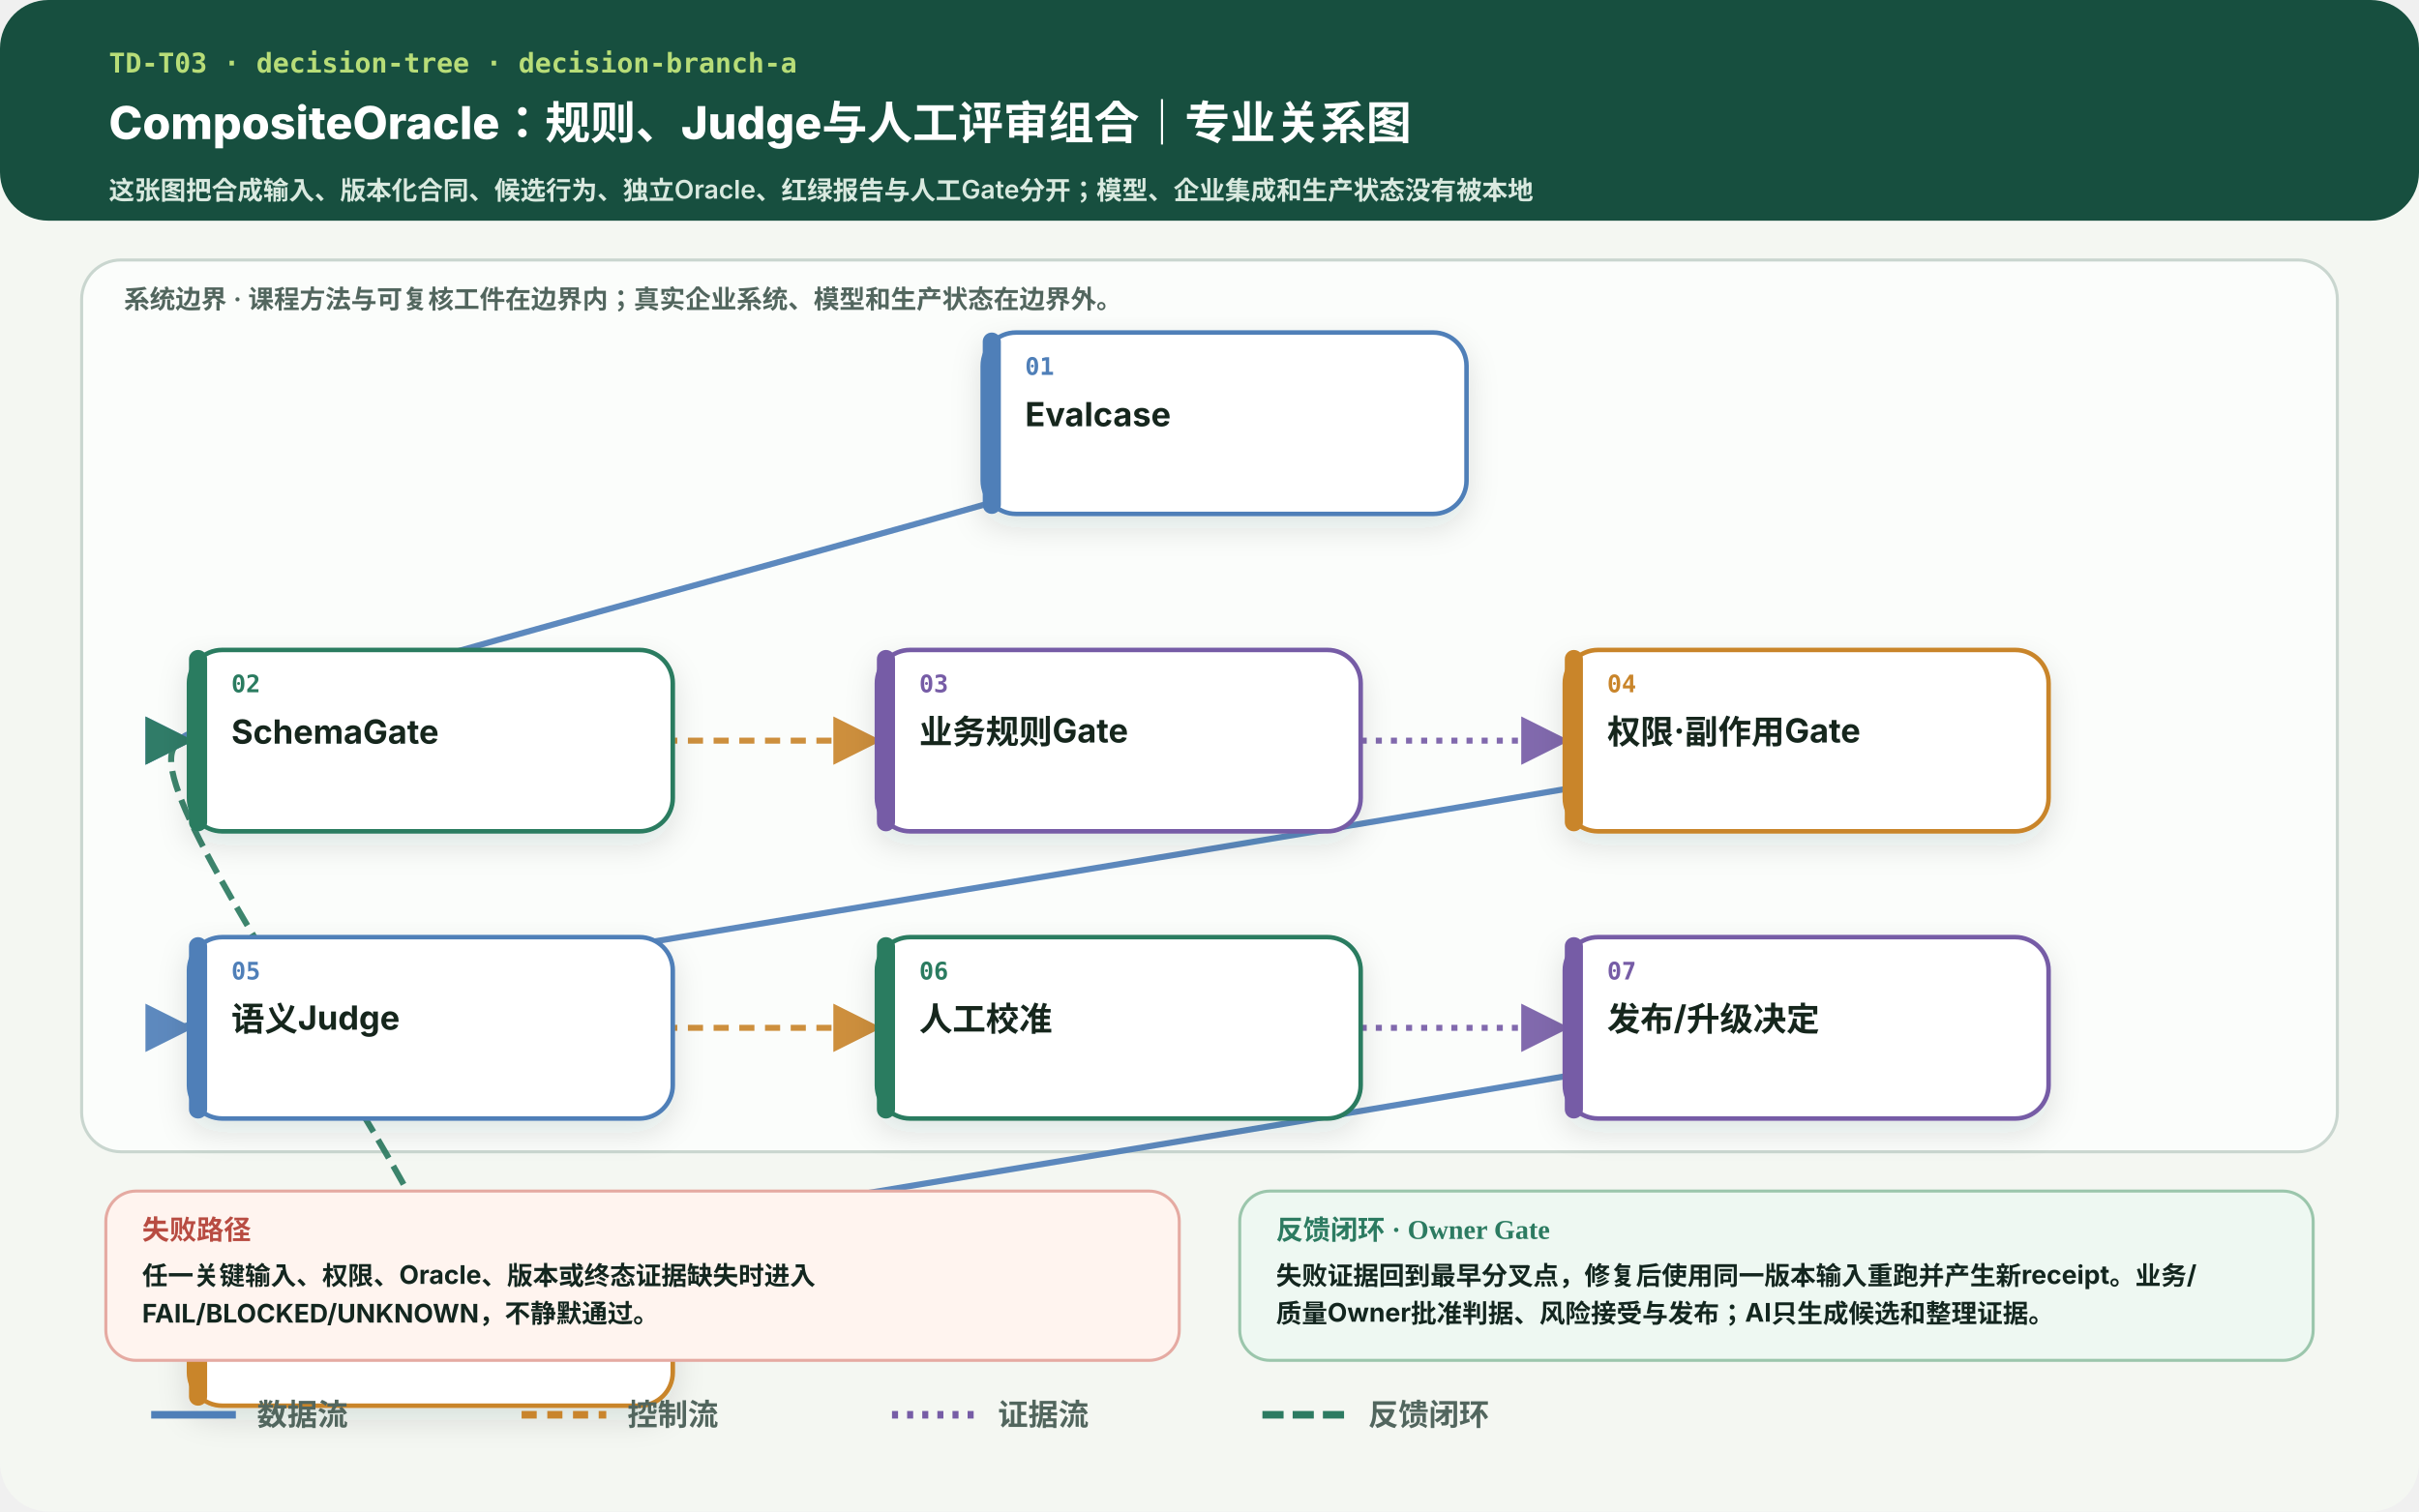
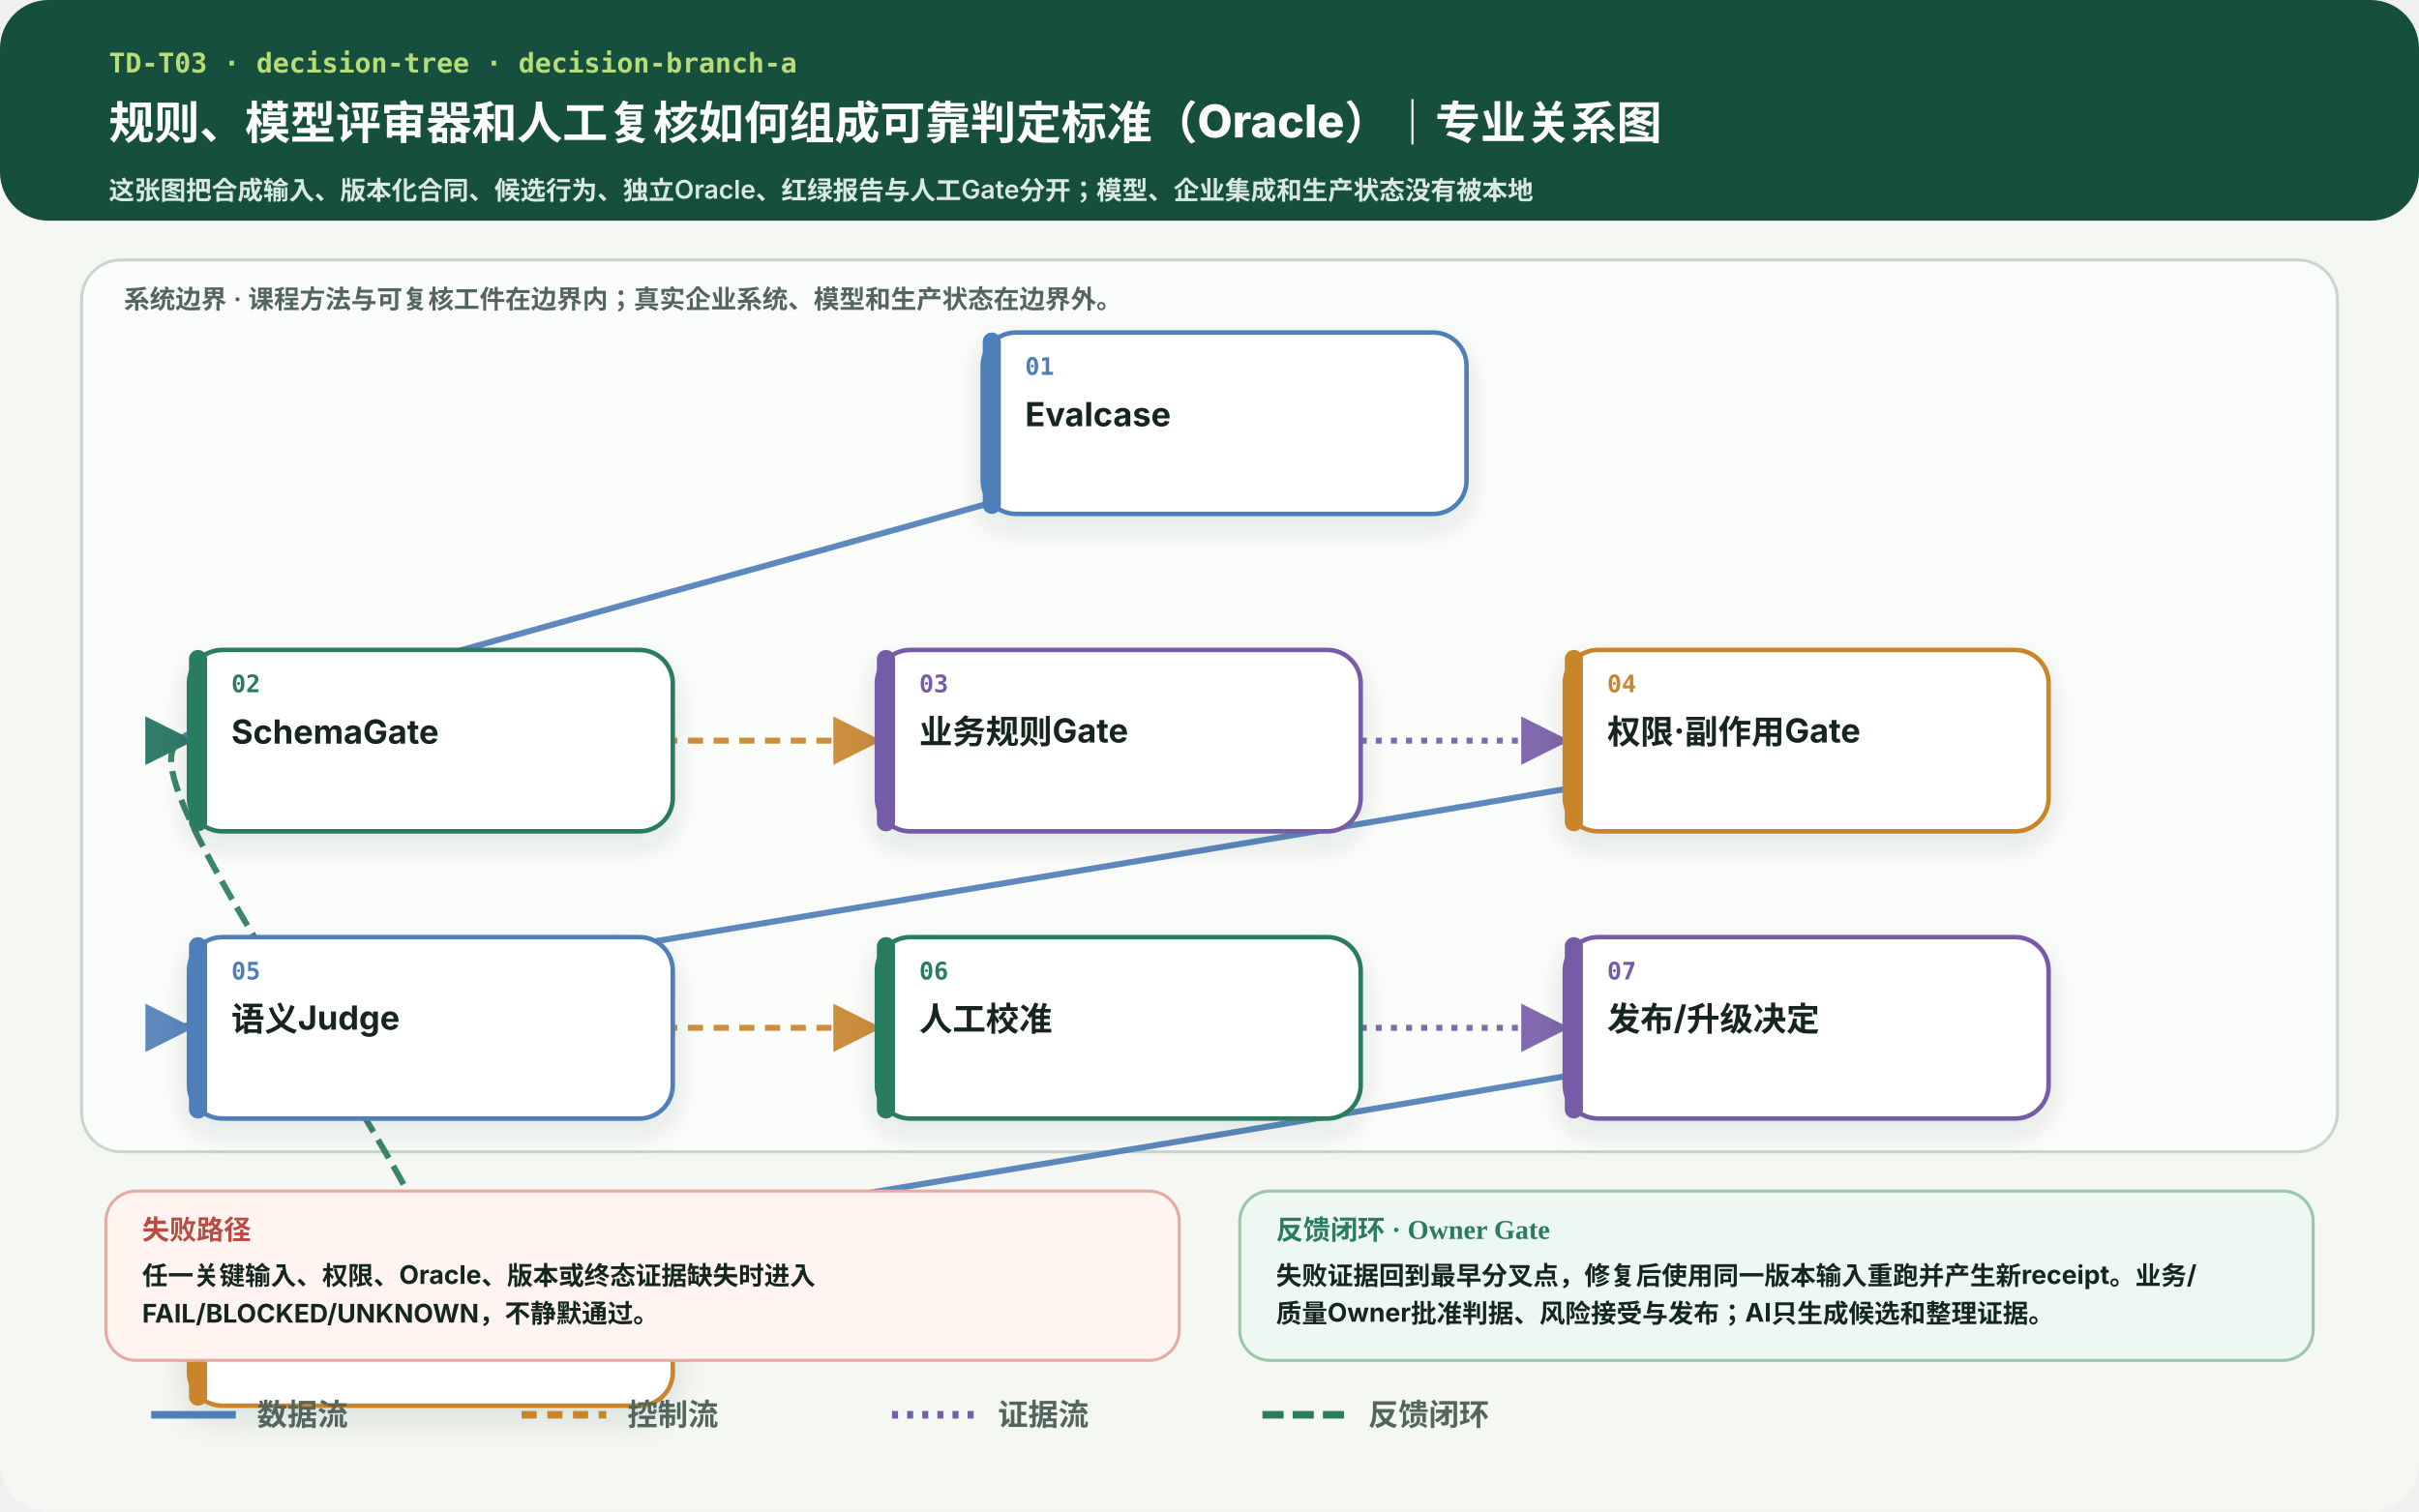
<svg xmlns="http://www.w3.org/2000/svg" role="img" aria-labelledby="title desc" viewBox="0 0 1600 1000" width="1600" height="1000">
  <defs>
    <filter id="shadow" x="-15%" y="-15%" width="130%" height="140%">
      <feDropShadow dx="0" dy="8" stdDeviation="10" flood-color="#173f32" flood-opacity="0.12" />
    </filter>
    <marker id="arrow-data" viewBox="0 0 10 10" refX="9" refY="5" markerWidth="8" markerHeight="8" orient="auto-start-reverse">
      <path d="M 0 0 L 10 5 L 0 10 z" fill="#4f7fb8" />
    </marker>
    <marker id="arrow-control" viewBox="0 0 10 10" refX="9" refY="5" markerWidth="8" markerHeight="8" orient="auto-start-reverse">
      <path d="M 0 0 L 10 5 L 0 10 z" fill="#c9852c" />
    </marker>
    <marker id="arrow-evidence" viewBox="0 0 10 10" refX="9" refY="5" markerWidth="8" markerHeight="8" orient="auto-start-reverse">
      <path d="M 0 0 L 10 5 L 0 10 z" fill="#765ca6" />
    </marker>
    <marker id="arrow-feedback" viewBox="0 0 10 10" refX="9" refY="5" markerWidth="8" markerHeight="8" orient="auto-start-reverse">
      <path d="M 0 0 L 10 5 L 0 10 z" fill="#2c7b61" />
    </marker>
  </defs>
  <rect width="1600" height="1000" rx="32" fill="#f4f7f2" />
  <rect x="0" y="0" width="1600" height="146" rx="32" fill="#174f3f" />
  <text x="72" y="48" font-family="ui-monospace,SFMono-Regular,Menlo,monospace" font-size="18" font-weight="800" fill="#b8dd78">TD-T03 · decision-tree · decision-branch-a</text>
-   <text x="72" y="92" text-anchor="start" font-family="-apple-system,BlinkMacSystemFont,'Segoe UI','PingFang SC',sans-serif" font-size="30" font-weight="800" fill="#ffffff">CompositeOracle：规则、Judge与人工评审组合｜专业关系图</text>
+   <text x="72" y="92" text-anchor="start" font-family="-apple-system,BlinkMacSystemFont,'Segoe UI','PingFang SC',sans-serif" font-size="30" font-weight="800" fill="#ffffff">规则、模型评审器和人工复核如何组成可靠判定标准（Oracle）｜专业关系图</text>
  <text x="72" y="132" text-anchor="start" font-family="-apple-system,BlinkMacSystemFont,'Segoe UI','PingFang SC',sans-serif" font-size="17" font-weight="600" fill="#d9e9df">这张图把合成输入、版本化合同、候选行为、独立Oracle、红绿报告与人工Gate分开；模型、企业集成和生产状态没有被本地</text>
  <rect x="54" y="172" width="1492" height="590" rx="26" fill="#fbfdfb" stroke="#c9d6cf" stroke-width="2" />
  <text x="82" y="204" font-size="17" font-weight="800" fill="#52665e">系统边界 · 课程方法与可复核工件在边界内；真实企业系统、模型和生产状态在边界外。</text>
  <path d="M 810 280 C 885 280, 50 490, 125 490" fill="none" stroke="#4f7fb8" stroke-width="4" stroke-dasharray="" marker-end="url(#arrow-data)" opacity="0.92" />
  <path d="M 285 490 C 360 490, 505 490, 580 490" fill="none" stroke="#c9852c" stroke-width="4" stroke-dasharray="10 7" marker-end="url(#arrow-control)" opacity="0.92" />
  <path d="M 740 490 C 815 490, 960 490, 1035 490" fill="none" stroke="#765ca6" stroke-width="4" stroke-dasharray="4 6" marker-end="url(#arrow-evidence)" opacity="0.92" />
  <path d="M 1195 490 C 1270 490, 50 680, 125 680" fill="none" stroke="#4f7fb8" stroke-width="4" stroke-dasharray="" marker-end="url(#arrow-data)" opacity="0.92" />
  <path d="M 285 680 C 360 680, 505 680, 580 680" fill="none" stroke="#c9852c" stroke-width="4" stroke-dasharray="10 7" marker-end="url(#arrow-control)" opacity="0.92" />
  <path d="M 740 680 C 815 680, 960 680, 1035 680" fill="none" stroke="#765ca6" stroke-width="4" stroke-dasharray="4 6" marker-end="url(#arrow-evidence)" opacity="0.92" />
  <path d="M 1195 680 C 1270 680, 50 870, 125 870" fill="none" stroke="#4f7fb8" stroke-width="4" stroke-dasharray="" marker-end="url(#arrow-data)" opacity="0.92" />
  <path d="M 285 870 C 360 870, 50 490, 125 490" fill="none" stroke="#2c7b61" stroke-width="4" stroke-dasharray="14 6" marker-end="url(#arrow-feedback)" opacity="0.92" />
  <g filter="url(#shadow)">
    <rect x="650" y="220" width="320" height="120" rx="22" fill="#ffffff" stroke="#4f7fb8" stroke-width="3" />
    <rect x="650" y="220" width="12" height="120" rx="6" fill="#4f7fb8" />
    <text x="678" y="248" font-family="ui-monospace,SFMono-Regular,Menlo,monospace" font-size="16" font-weight="800" fill="#4f7fb8">01</text>
    <text x="678" y="282" text-anchor="start" font-family="-apple-system,BlinkMacSystemFont,'Segoe UI','PingFang SC',sans-serif" font-size="22" font-weight="700" fill="#13261f">Evalcase</text>
  </g>
  <g filter="url(#shadow)">
    <rect x="125" y="430" width="320" height="120" rx="22" fill="#ffffff" stroke="#2c7b61" stroke-width="3" />
    <rect x="125" y="430" width="12" height="120" rx="6" fill="#2c7b61" />
    <text x="153" y="458" font-family="ui-monospace,SFMono-Regular,Menlo,monospace" font-size="16" font-weight="800" fill="#2c7b61">02</text>
    <text x="153" y="492" text-anchor="start" font-family="-apple-system,BlinkMacSystemFont,'Segoe UI','PingFang SC',sans-serif" font-size="22" font-weight="700" fill="#13261f">SchemaGate</text>
  </g>
  <g filter="url(#shadow)">
    <rect x="580" y="430" width="320" height="120" rx="22" fill="#ffffff" stroke="#765ca6" stroke-width="3" />
    <rect x="580" y="430" width="12" height="120" rx="6" fill="#765ca6" />
    <text x="608" y="458" font-family="ui-monospace,SFMono-Regular,Menlo,monospace" font-size="16" font-weight="800" fill="#765ca6">03</text>
    <text x="608" y="492" text-anchor="start" font-family="-apple-system,BlinkMacSystemFont,'Segoe UI','PingFang SC',sans-serif" font-size="22" font-weight="700" fill="#13261f">业务规则Gate</text>
  </g>
  <g filter="url(#shadow)">
    <rect x="1035" y="430" width="320" height="120" rx="22" fill="#ffffff" stroke="#c9852c" stroke-width="3" />
    <rect x="1035" y="430" width="12" height="120" rx="6" fill="#c9852c" />
    <text x="1063" y="458" font-family="ui-monospace,SFMono-Regular,Menlo,monospace" font-size="16" font-weight="800" fill="#c9852c">04</text>
    <text x="1063" y="492" text-anchor="start" font-family="-apple-system,BlinkMacSystemFont,'Segoe UI','PingFang SC',sans-serif" font-size="22" font-weight="700" fill="#13261f">权限·副作用Gate</text>
  </g>
  <g filter="url(#shadow)">
    <rect x="125" y="620" width="320" height="120" rx="22" fill="#ffffff" stroke="#4f7fb8" stroke-width="3" />
    <rect x="125" y="620" width="12" height="120" rx="6" fill="#4f7fb8" />
    <text x="153" y="648" font-family="ui-monospace,SFMono-Regular,Menlo,monospace" font-size="16" font-weight="800" fill="#4f7fb8">05</text>
    <text x="153" y="682" text-anchor="start" font-family="-apple-system,BlinkMacSystemFont,'Segoe UI','PingFang SC',sans-serif" font-size="22" font-weight="700" fill="#13261f">语义Judge</text>
  </g>
  <g filter="url(#shadow)">
    <rect x="580" y="620" width="320" height="120" rx="22" fill="#ffffff" stroke="#2c7b61" stroke-width="3" />
    <rect x="580" y="620" width="12" height="120" rx="6" fill="#2c7b61" />
    <text x="608" y="648" font-family="ui-monospace,SFMono-Regular,Menlo,monospace" font-size="16" font-weight="800" fill="#2c7b61">06</text>
    <text x="608" y="682" text-anchor="start" font-family="-apple-system,BlinkMacSystemFont,'Segoe UI','PingFang SC',sans-serif" font-size="22" font-weight="700" fill="#13261f">人工校准</text>
  </g>
  <g filter="url(#shadow)">
    <rect x="1035" y="620" width="320" height="120" rx="22" fill="#ffffff" stroke="#765ca6" stroke-width="3" />
    <rect x="1035" y="620" width="12" height="120" rx="6" fill="#765ca6" />
    <text x="1063" y="648" font-family="ui-monospace,SFMono-Regular,Menlo,monospace" font-size="16" font-weight="800" fill="#765ca6">07</text>
    <text x="1063" y="682" text-anchor="start" font-family="-apple-system,BlinkMacSystemFont,'Segoe UI','PingFang SC',sans-serif" font-size="22" font-weight="700" fill="#13261f">发布/升级决定</text>
  </g>
  <g filter="url(#shadow)">
    <rect x="125" y="810" width="320" height="120" rx="22" fill="#ffffff" stroke="#c9852c" stroke-width="3" />
    <rect x="125" y="810" width="12" height="120" rx="6" fill="#c9852c" />
    <text x="153" y="838" font-family="ui-monospace,SFMono-Regular,Menlo,monospace" font-size="16" font-weight="800" fill="#c9852c">08</text>
    <text x="153" y="872" text-anchor="start" font-family="-apple-system,BlinkMacSystemFont,'Segoe UI','PingFang SC',sans-serif" font-size="22" font-weight="700" fill="#13261f">版本化输入</text>
  </g>
  <g transform="translate(70 788)">
    <rect width="710" height="112" rx="20" fill="#fff4ef" stroke="#e5aaa2" stroke-width="2" />
    <text x="24" y="32" font-size="18" font-weight="900" fill="#b84c42">失败路径</text>
    <text x="24" y="62" text-anchor="start" font-family="-apple-system,BlinkMacSystemFont,'Segoe UI','PingFang SC',sans-serif" font-size="17" font-weight="650" fill="#13261f">任一关键输入、权限、Oracle、版本或终态证据缺失时进入</text>
    <text x="24" y="87" text-anchor="start" font-family="-apple-system,BlinkMacSystemFont,'Segoe UI','PingFang SC',sans-serif" font-size="17" font-weight="650" fill="#13261f">FAIL/BLOCKED/UNKNOWN，不静默通过。</text>
  </g>
  <g transform="translate(820 788)">
    <rect width="710" height="112" rx="20" fill="#eef8f2" stroke="#9bc6ac" stroke-width="2" />
    <text x="24" y="32" font-size="18" font-weight="900" fill="#2c7b61">反馈闭环 · Owner Gate</text>
    <text x="24" y="62" text-anchor="start" font-family="-apple-system,BlinkMacSystemFont,'Segoe UI','PingFang SC',sans-serif" font-size="17" font-weight="650" fill="#13261f">失败证据回到最早分叉点，修复后使用同一版本输入重跑并产生新receipt。业务/</text>
    <text x="24" y="87" text-anchor="start" font-family="-apple-system,BlinkMacSystemFont,'Segoe UI','PingFang SC',sans-serif" font-size="17" font-weight="650" fill="#13261f">质量Owner批准判据、风险接受与发布；AI只生成候选和整理证据。</text>
  </g>
  <g transform="translate(100 936)">
    <line x1="0" y1="0" x2="56" y2="0" stroke="#4f7fb8" stroke-width="5" stroke-dasharray="" />
    <text x="70" y="7" font-size="20" font-weight="700" fill="#52665e">数据流</text>
  </g>
  <g transform="translate(345 936)">
    <line x1="0" y1="0" x2="56" y2="0" stroke="#c9852c" stroke-width="5" stroke-dasharray="10 7" />
    <text x="70" y="7" font-size="20" font-weight="700" fill="#52665e">控制流</text>
  </g>
  <g transform="translate(590 936)">
    <line x1="0" y1="0" x2="56" y2="0" stroke="#765ca6" stroke-width="5" stroke-dasharray="4 6" />
    <text x="70" y="7" font-size="20" font-weight="700" fill="#52665e">证据流</text>
  </g>
  <g transform="translate(835 936)">
    <line x1="0" y1="0" x2="56" y2="0" stroke="#2c7b61" stroke-width="5" stroke-dasharray="14 6" />
    <text x="70" y="7" font-size="20" font-weight="700" fill="#52665e">反馈闭环</text>
  </g>
</svg>
